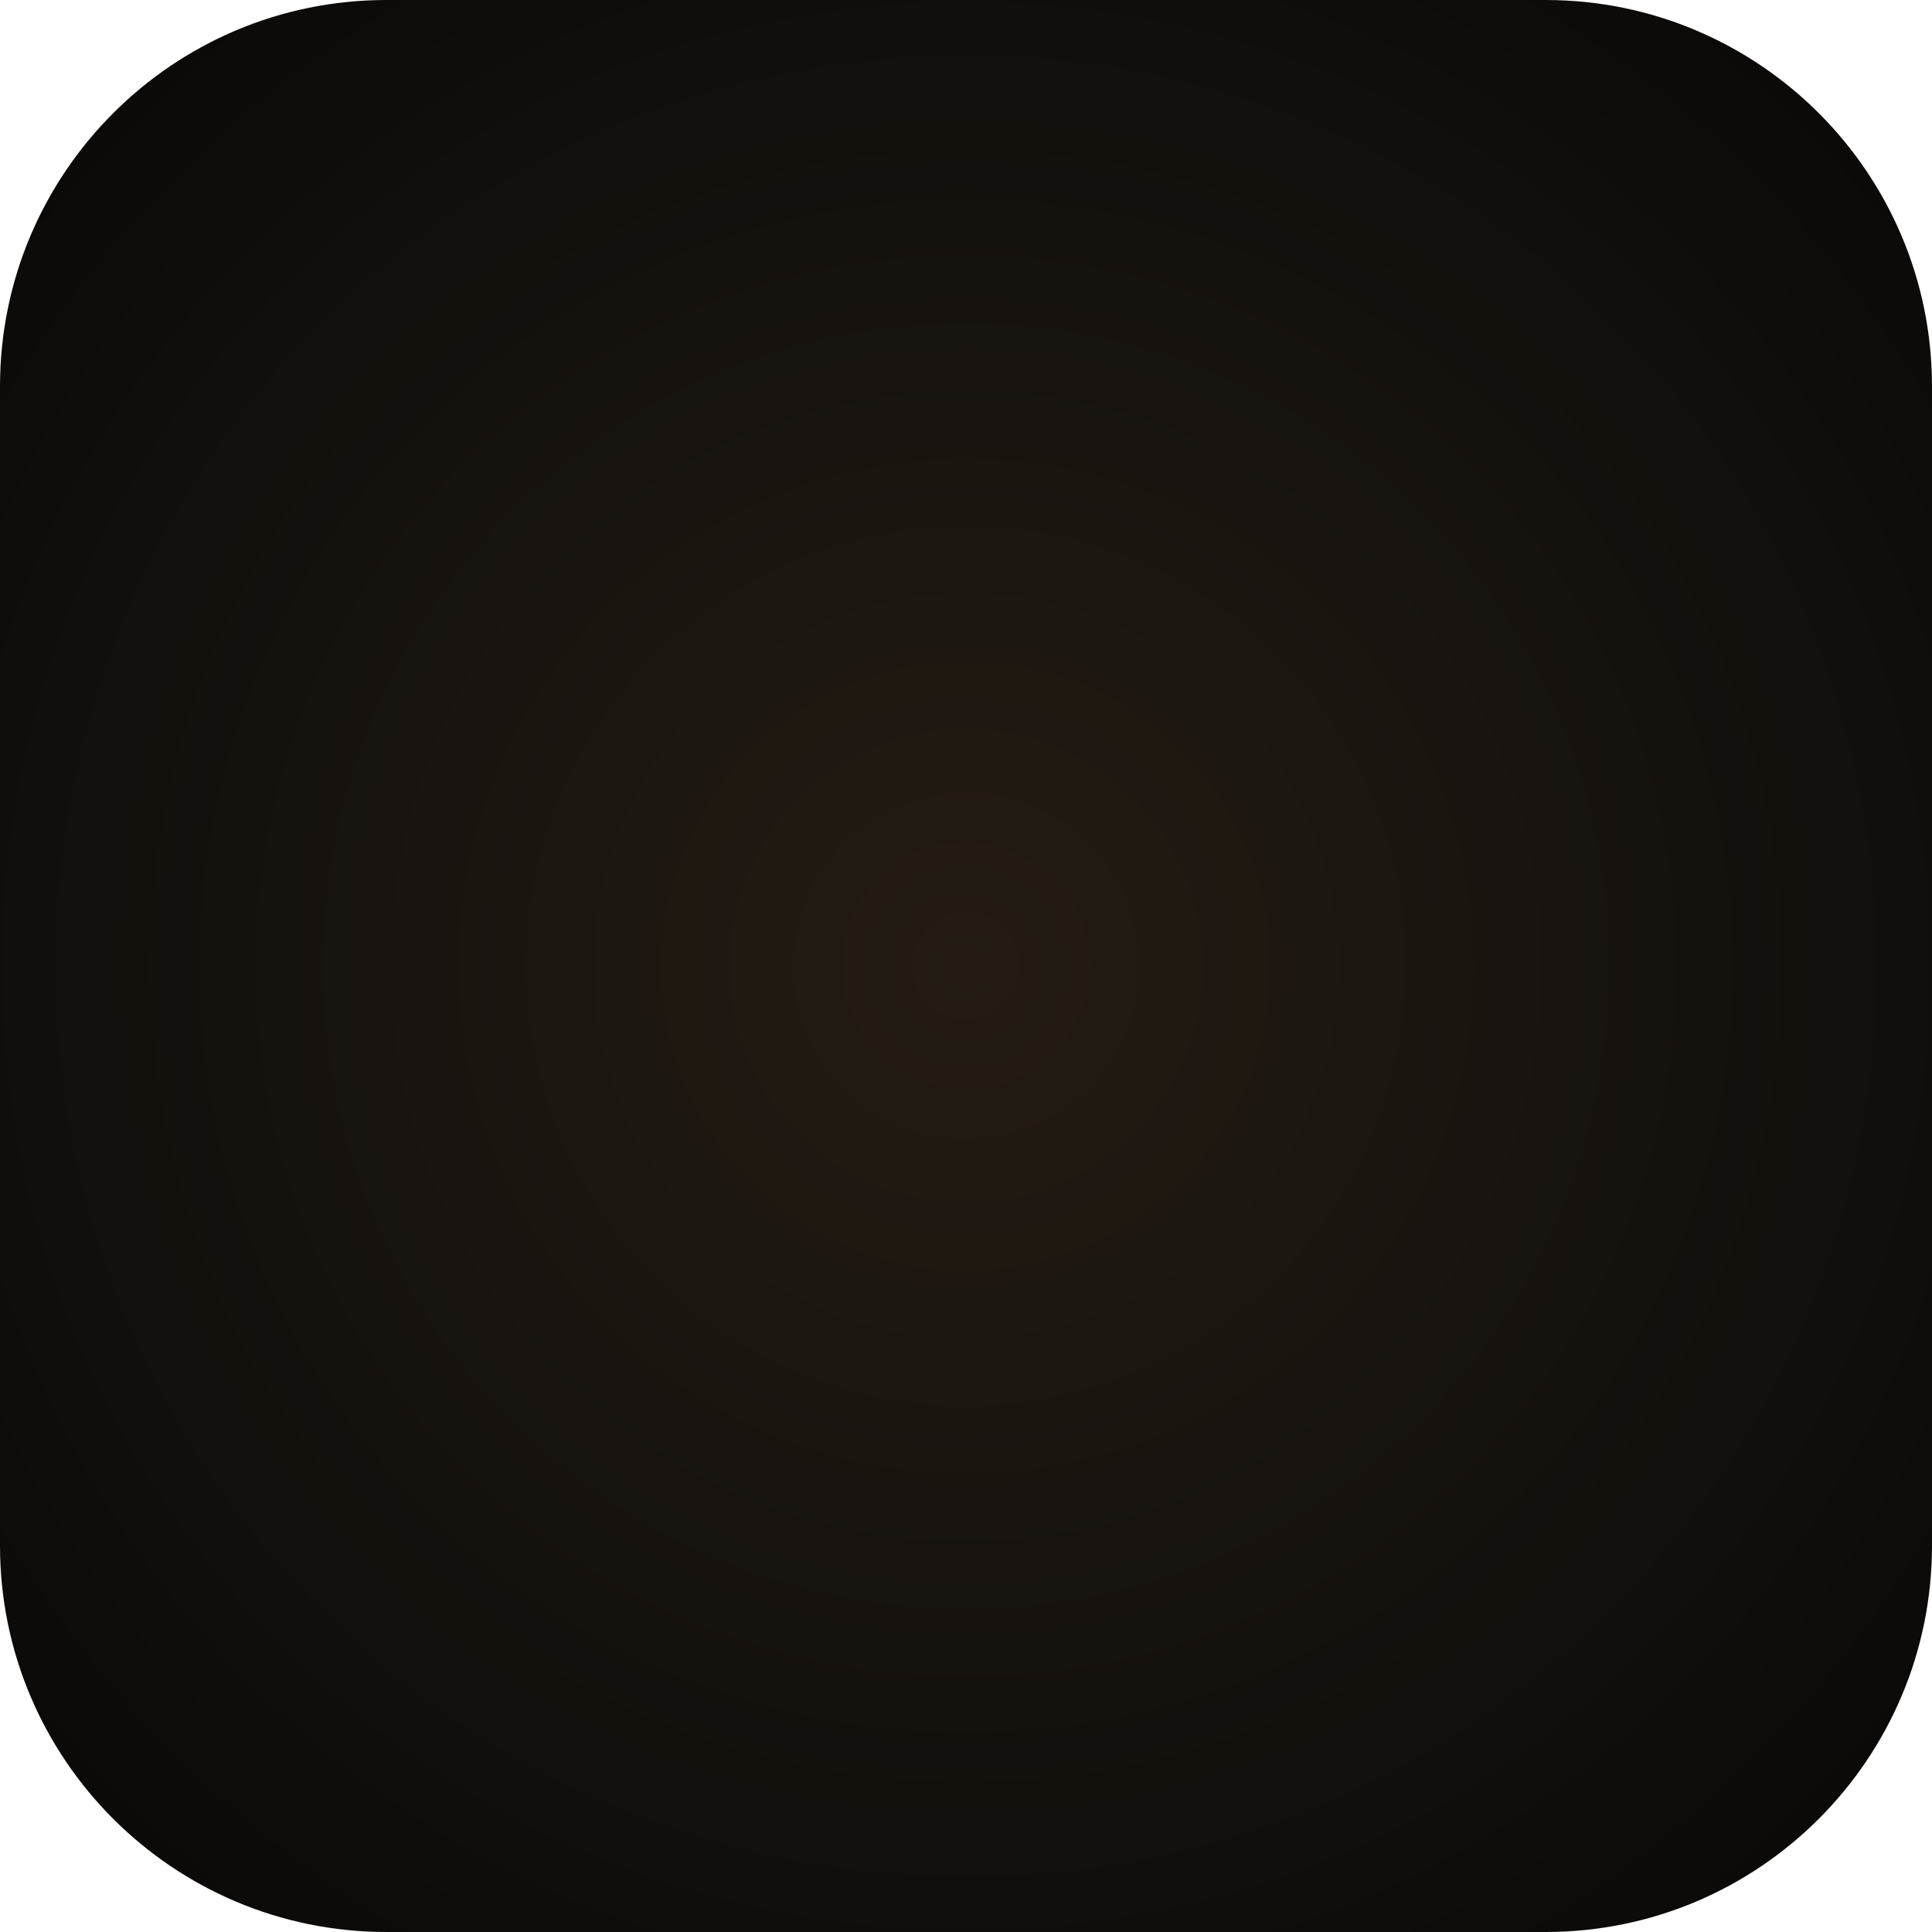
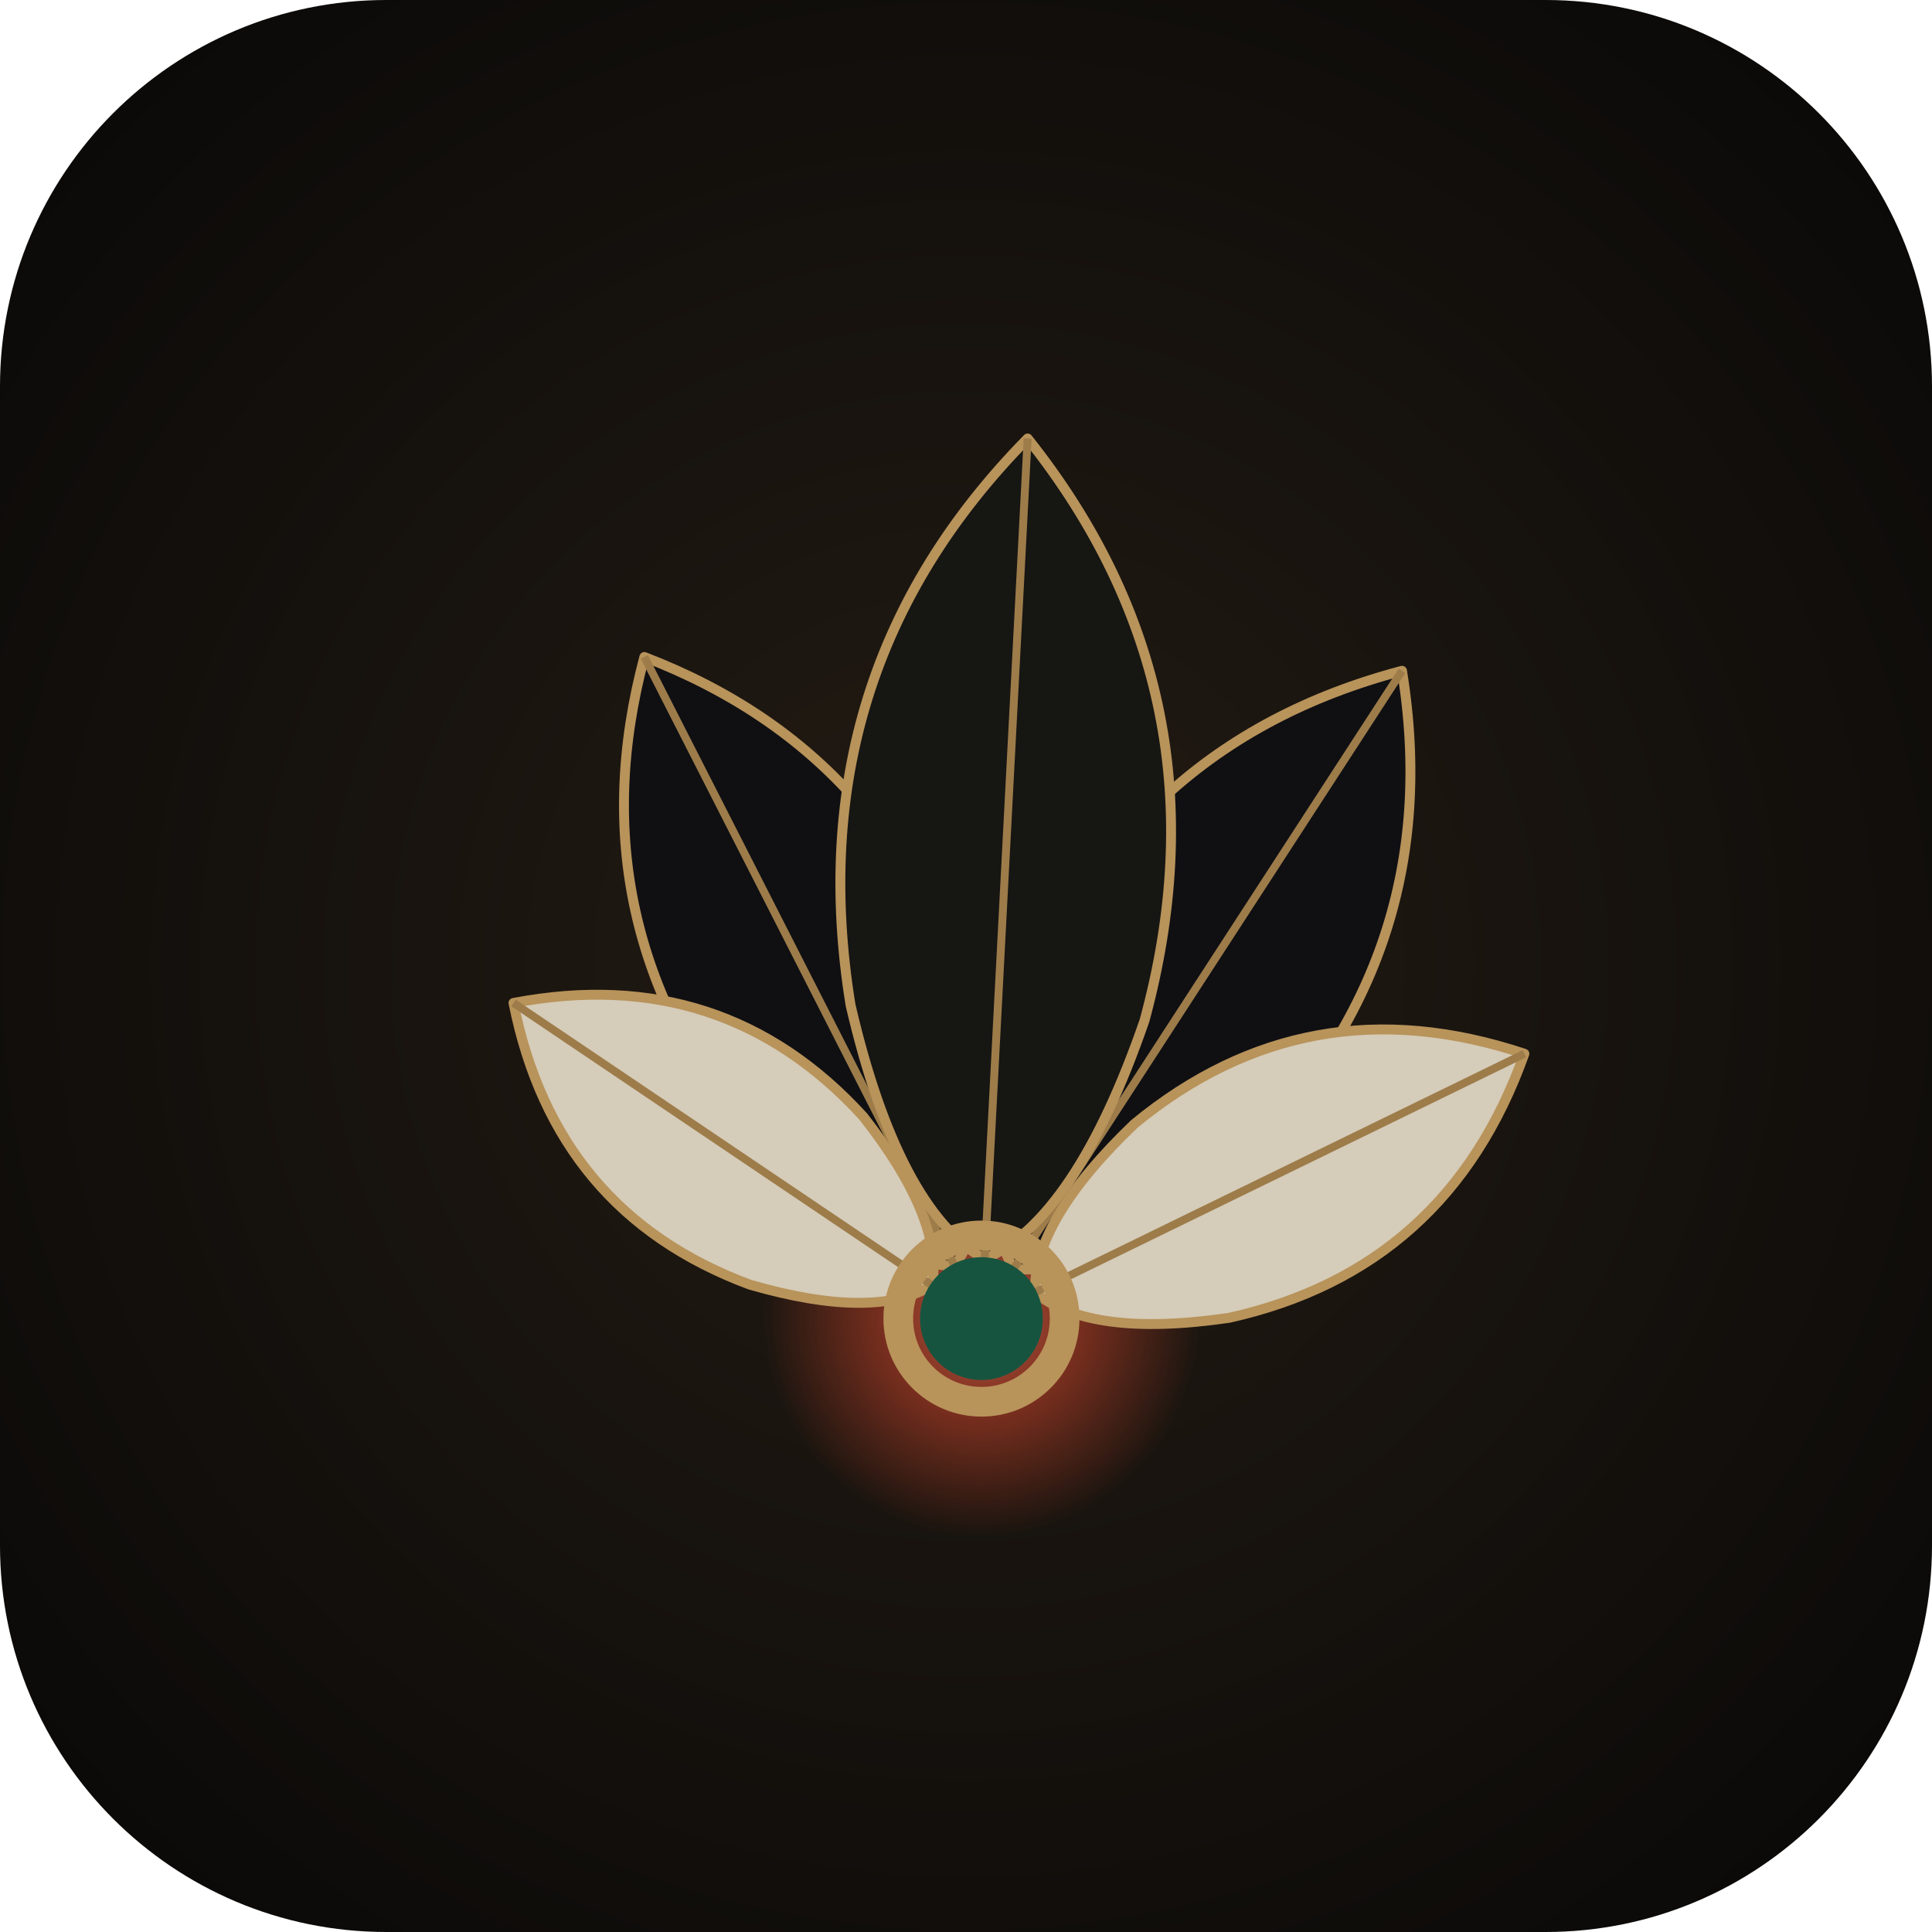
<svg xmlns="http://www.w3.org/2000/svg" viewBox="0 0 200 200" width="200" height="200" role="img" aria-label="The Nimanto fold lotus: five brass-edged petals opening around an emerald seed">
  <defs>
    <radialGradient id="ground" cx="50%" cy="50%" r="66%">
      <stop offset="0" stop-color="#241C14" />
      <stop offset="1" stop-color="#0A0908" />
    </radialGradient>
    <radialGradient id="bloom" cx="50%" cy="50%" r="50%">
      <stop offset="0" stop-color="#E8785F" />
      <stop offset=".4" stop-color="#D6472C" stop-opacity=".75" />
      <stop offset="1" stop-color="#D6472C" stop-opacity="0" />
    </radialGradient>
  </defs>
  <rect width="200" height="200" rx="40" fill="url(#ground)" />
  <g transform="translate(36 34) scale(2.05)" stroke-linejoin="round">
-     <circle cx="32" cy="50" r="11" fill="url(#bloom)" opacity="0">
+     <circle cx="32" cy="50" r="11" fill="url(#bloom)" opacity=".72">
      <animate attributeName="opacity" values="0;0;1;.72" keyTimes="0;.3;.68;1" dur="4.4s" begin="0s" repeatCount="1" fill="freeze" />
    </circle>
    <g transform="translate(33.63 47.48)">
-       <g transform="rotate(0) scale(.55)" opacity="0">
-         <animateTransform attributeName="transform" type="rotate" values="0;33" keyTimes="0.084;0.664" dur="4.4s" begin="0s" repeatCount="1" fill="freeze" calcMode="spline" keySplines="0 .55 .25 1" additive="sum" />
-         <animateTransform attributeName="transform" type="scale" values=".55;1" keyTimes="0.084;0.664" dur="4.4s" begin="0s" repeatCount="1" fill="freeze" calcMode="spline" keySplines="0 .55 .25 1" additive="sum" />
-         <animate attributeName="opacity" values="0;1" keyTimes="0.084;0.664" dur="4.4s" begin="0s" repeatCount="1" fill="freeze" />
+       <g transform="rotate(33)">
+         <animateTransform attributeName="transform" type="rotate" additive="sum" values="-33;-33;0;0" keyTimes="0;0.084;0.664;1" calcMode="spline" keySplines="0 0 1 1;.16 1 .3 1;0 0 1 1" dur="4.4s" begin="0s" repeatCount="1" fill="freeze" />
+         <animate attributeName="opacity" values="0;0;1;1" keyTimes="0;0.084;0.664;1" dur="4.4s" begin="0s" repeatCount="1" fill="freeze" />
        <path d="M0 -36.00 Q9.80 -25.20 6.60 -10.80 Q4.00 -1.98 0 0 Q-4.00 -1.98 -6.60 -10.80 Q-9.80 -25.20 0 -36.00 Z" fill="#101013" stroke="#B8935A" stroke-width=".5" />
        <path d="M0 0 L0 -36.00" stroke="#9D7C4A" stroke-width=".4" fill="none" />
      </g>
    </g>
    <g transform="translate(30.64 47.33)">
-       <g transform="rotate(0) scale(.55)" opacity="0">
-         <animateTransform attributeName="transform" type="rotate" values="0;-27" keyTimes="0.252;0.832" dur="4.4s" begin="0s" repeatCount="1" fill="freeze" calcMode="spline" keySplines="0 .55 .25 1" additive="sum" />
-         <animateTransform attributeName="transform" type="scale" values=".55;1" keyTimes="0.252;0.832" dur="4.4s" begin="0s" repeatCount="1" fill="freeze" calcMode="spline" keySplines="0 .55 .25 1" additive="sum" />
-         <animate attributeName="opacity" values="0;1" keyTimes="0.252;0.832" dur="4.4s" begin="0s" repeatCount="1" fill="freeze" />
+       <g transform="rotate(-27)">
+         <animateTransform attributeName="transform" type="rotate" additive="sum" values="27;27;0;0" keyTimes="0;0.252;0.832;1" calcMode="spline" keySplines="0 0 1 1;.16 1 .3 1;0 0 1 1" dur="4.4s" begin="0s" repeatCount="1" fill="freeze" />
+         <animate attributeName="opacity" values="0;0;1;1" keyTimes="0;0.252;0.832;1" dur="4.4s" begin="0s" repeatCount="1" fill="freeze" />
        <path d="M0 -34.50 Q9.31 -24.15 6.27 -10.35 Q3.80 -1.90 0 0 Q-3.80 -1.90 -6.27 -10.35 Q-9.31 -24.15 0 -34.50 Z" fill="#101013" stroke="#B8935A" stroke-width=".5" />
        <path d="M0 0 L0 -34.50" stroke="#9D7C4A" stroke-width=".4" fill="none" />
      </g>
    </g>
    <g transform="translate(32.16 47.00)">
-       <g transform="rotate(0) scale(.55)" opacity="0">
-         <animateTransform attributeName="transform" type="rotate" values="0;3" keyTimes="0.168;0.748" dur="4.4s" begin="0s" repeatCount="1" fill="freeze" calcMode="spline" keySplines="0 .55 .25 1" additive="sum" />
-         <animateTransform attributeName="transform" type="scale" values=".55;1" keyTimes="0.168;0.748" dur="4.4s" begin="0s" repeatCount="1" fill="freeze" calcMode="spline" keySplines="0 .55 .25 1" additive="sum" />
-         <animate attributeName="opacity" values="0;1" keyTimes="0.168;0.748" dur="4.4s" begin="0s" repeatCount="1" fill="freeze" />
+       <g transform="rotate(3)">
+         <animateTransform attributeName="transform" type="rotate" additive="sum" values="-3;-3;0;0" keyTimes="0;0.168;0.748;1" calcMode="spline" keySplines="0 0 1 1;.16 1 .3 1;0 0 1 1" dur="4.4s" begin="0s" repeatCount="1" fill="freeze" />
+         <animate attributeName="opacity" values="0;0;1;1" keyTimes="0;0.168;0.748;1" dur="4.4s" begin="0s" repeatCount="1" fill="freeze" />
        <path d="M0 -41.50 Q11.03 -29.05 7.43 -12.45 Q4.50 -2.28 0 0 Q-4.50 -2.28 -7.43 -12.45 Q-11.03 -29.05 0 -41.50 Z" fill="#161613" stroke="#B8935A" stroke-width=".5" />
        <path d="M0 0 L0 -41.50" stroke="#9D7C4A" stroke-width=".4" fill="none" />
      </g>
    </g>
    <g transform="translate(34.70 48.68)">
-       <g transform="rotate(0) scale(.55)" opacity="0">
-         <animateTransform attributeName="transform" type="rotate" values="0;64" keyTimes="0.0;0.58" dur="4.4s" begin="0s" repeatCount="1" fill="freeze" calcMode="spline" keySplines="0 .55 .25 1" additive="sum" />
-         <animateTransform attributeName="transform" type="scale" values=".55;1" keyTimes="0.0;0.58" dur="4.4s" begin="0s" repeatCount="1" fill="freeze" calcMode="spline" keySplines="0 .55 .25 1" additive="sum" />
-         <animate attributeName="opacity" values="0;1" keyTimes="0.0;0.58" dur="4.4s" begin="0s" repeatCount="1" fill="freeze" />
+       <g transform="rotate(64)">
+         <animateTransform attributeName="transform" type="rotate" additive="sum" values="-64;-64;0;0" keyTimes="0;0.0;0.58;1" calcMode="spline" keySplines="0 0 1 1;.16 1 .3 1;0 0 1 1" dur="4.4s" begin="0s" repeatCount="1" fill="freeze" />
+         <animate attributeName="opacity" values="0;0;1;1" keyTimes="0;0.0;0.58;1" dur="4.4s" begin="0s" repeatCount="1" fill="freeze" />
        <path d="M0 -27.50 Q8.08 -19.25 5.45 -8.25 Q3.30 -1.51 0 0 Q-3.30 -1.51 -5.45 -8.25 Q-8.08 -19.25 0 -27.50 Z" fill="#D5CCB9" stroke="#B8935A" stroke-width=".5" />
        <path d="M0 0 L0 -27.50" stroke="#9D7C4A" stroke-width=".4" fill="none" />
      </g>
    </g>
    <g transform="translate(29.51 48.32)">
-       <g transform="rotate(0) scale(.55)" opacity="0">
-         <animateTransform attributeName="transform" type="rotate" values="0;-56" keyTimes="0.336;0.916" dur="4.4s" begin="0s" repeatCount="1" fill="freeze" calcMode="spline" keySplines="0 .55 .25 1" additive="sum" />
-         <animateTransform attributeName="transform" type="scale" values=".55;1" keyTimes="0.336;0.916" dur="4.4s" begin="0s" repeatCount="1" fill="freeze" calcMode="spline" keySplines="0 .55 .25 1" additive="sum" />
-         <animate attributeName="opacity" values="0;1" keyTimes="0.336;0.916" dur="4.4s" begin="0s" repeatCount="1" fill="freeze" />
+       <g transform="rotate(-56)">
+         <animateTransform attributeName="transform" type="rotate" additive="sum" values="56;56;0;0" keyTimes="0;0.336;0.916;1" calcMode="spline" keySplines="0 0 1 1;.16 1 .3 1;0 0 1 1" dur="4.4s" begin="0s" repeatCount="1" fill="freeze" />
+         <animate attributeName="opacity" values="0;0;1;1" keyTimes="0;0.336;0.916;1" dur="4.4s" begin="0s" repeatCount="1" fill="freeze" />
        <path d="M0 -25.50 Q7.59 -17.85 5.12 -7.65 Q3.10 -1.40 0 0 Q-3.10 -1.40 -5.12 -7.65 Q-7.59 -17.85 0 -25.50 Z" fill="#D5CCB9" stroke="#B8935A" stroke-width=".5" />
        <path d="M0 0 L0 -25.50" stroke="#9D7C4A" stroke-width=".4" fill="none" />
      </g>
    </g>
-     <g opacity="0">
-       <animate attributeName="opacity" values="0;1" keyTimes="0;.2" dur="4.4s" begin="0s" repeatCount="1" fill="freeze" />
+     <g>
+       <animate attributeName="opacity" values="0;1;1" keyTimes="0;.2;1" dur="4.4s" begin="0s" repeatCount="1" fill="freeze" />
      <circle cx="32" cy="50" r="3.1" fill="#16543F" />
      <circle cx="32" cy="50" r="4.2" stroke="#B8935A" stroke-width="1.5" fill="none" />
    </g>
  </g>
</svg>
